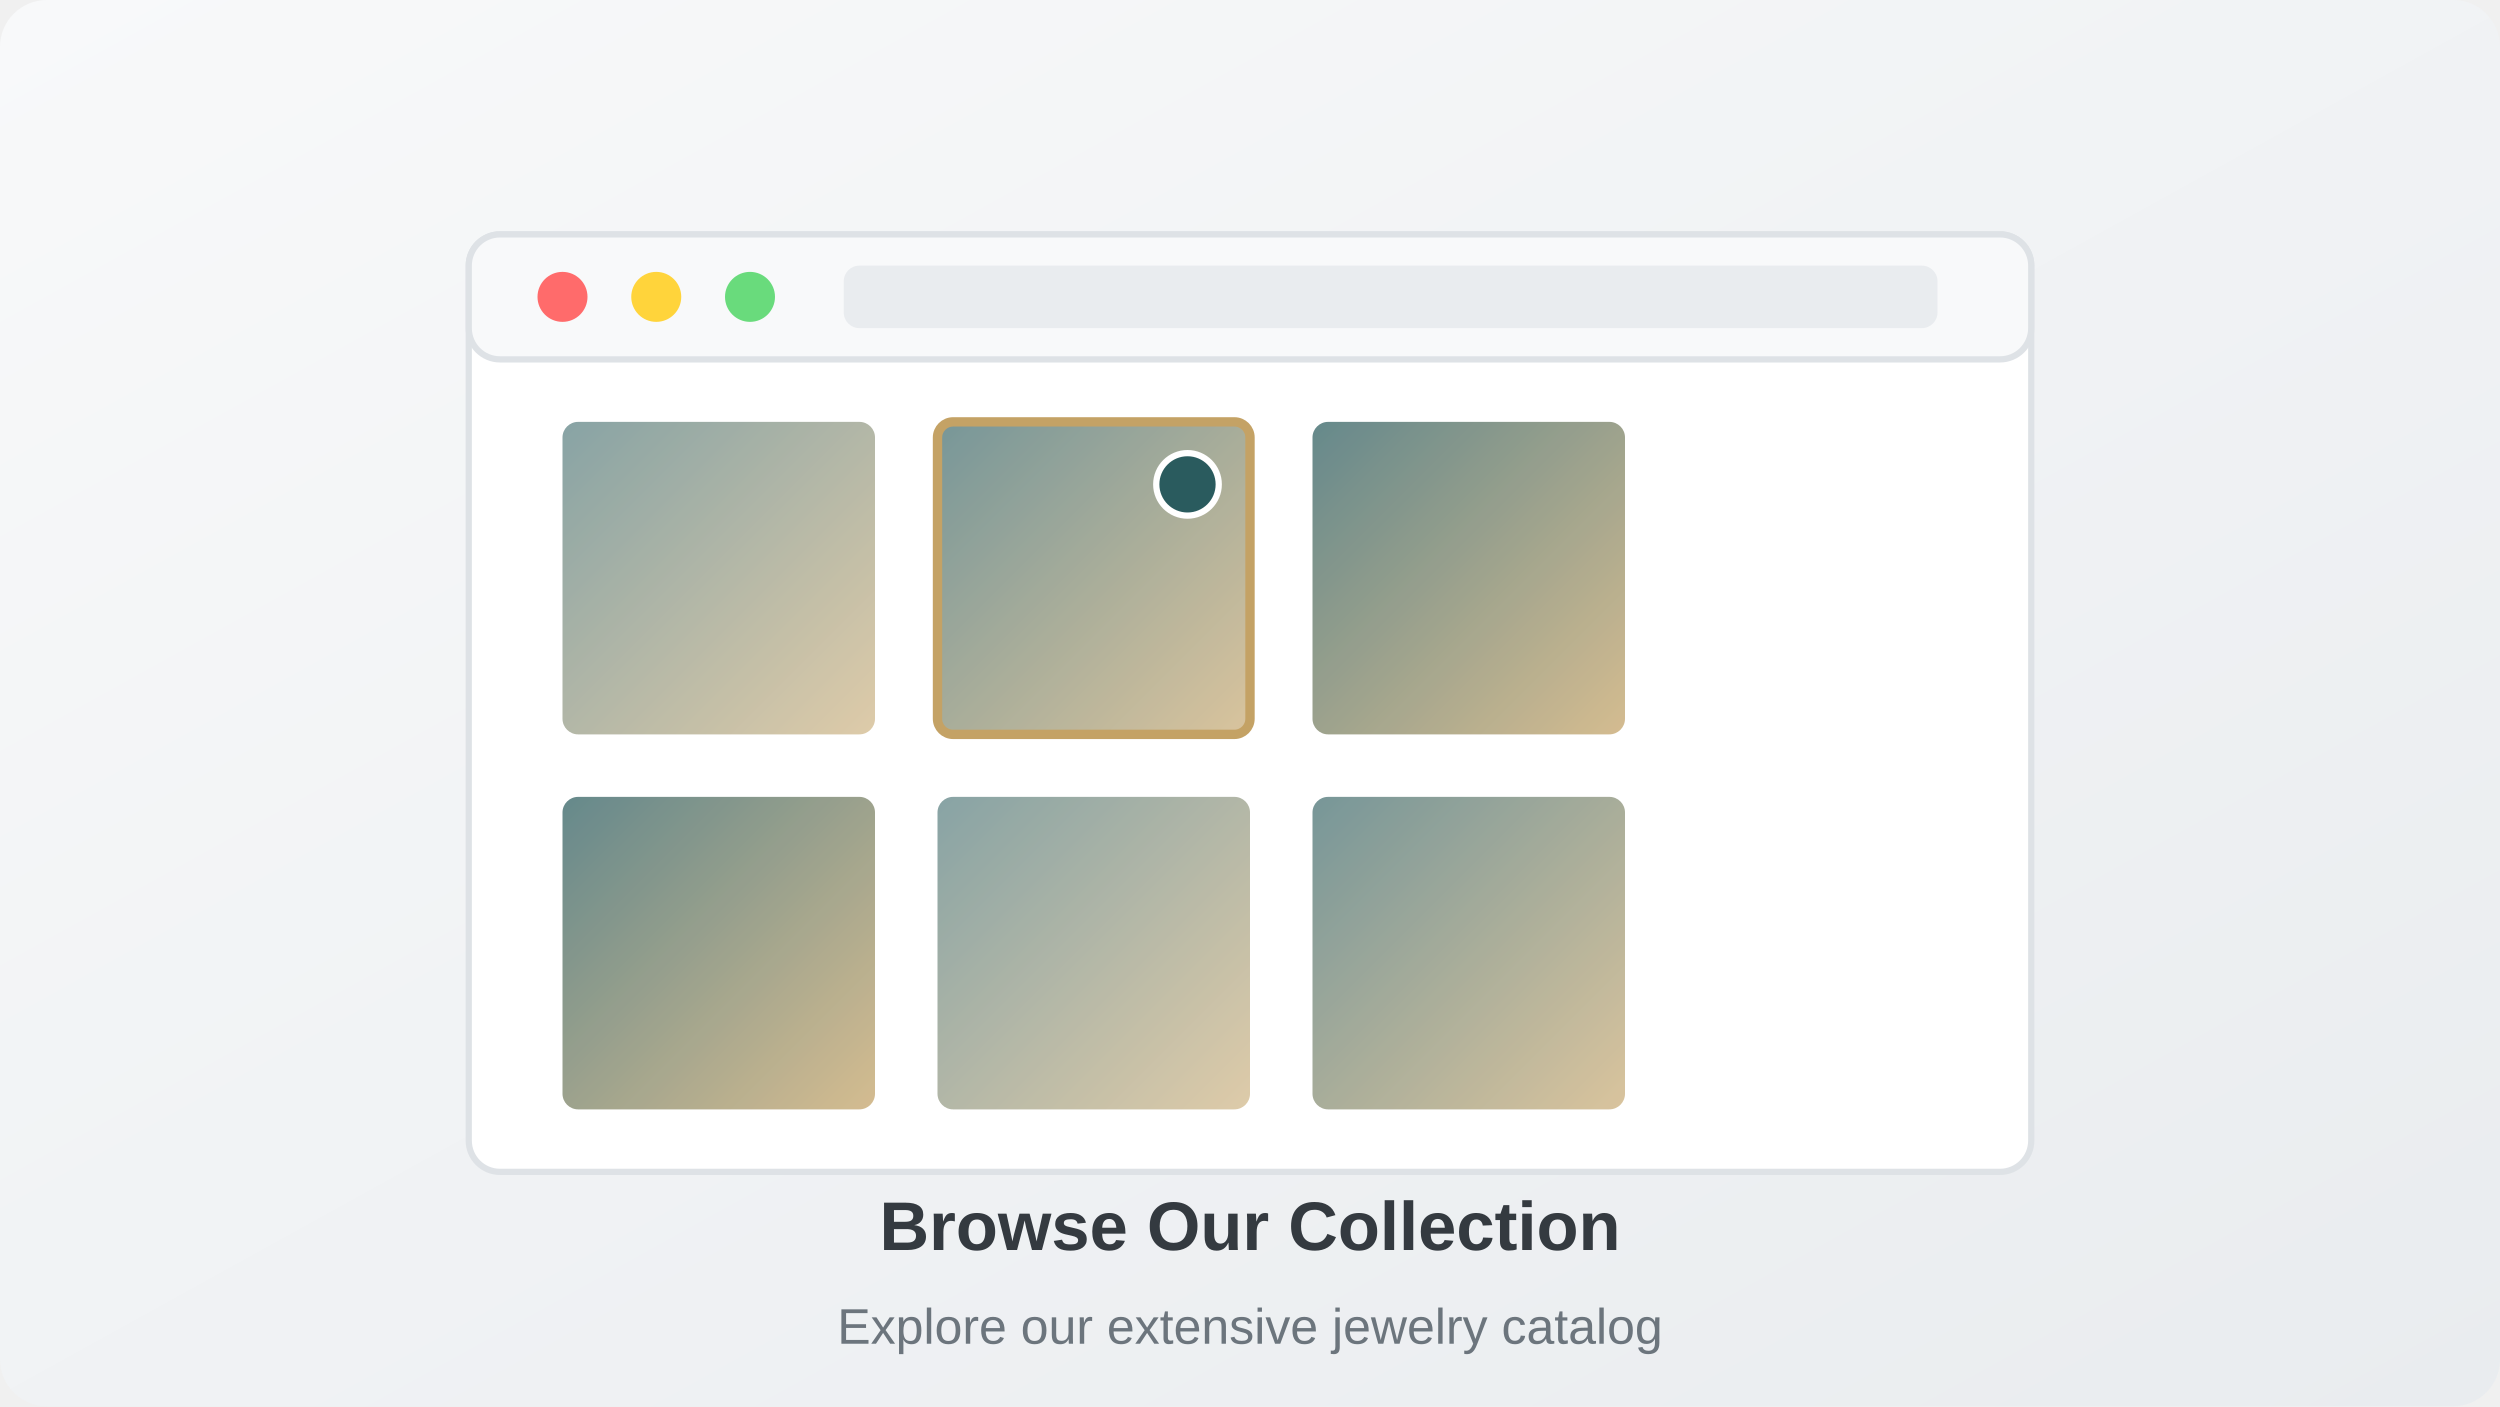
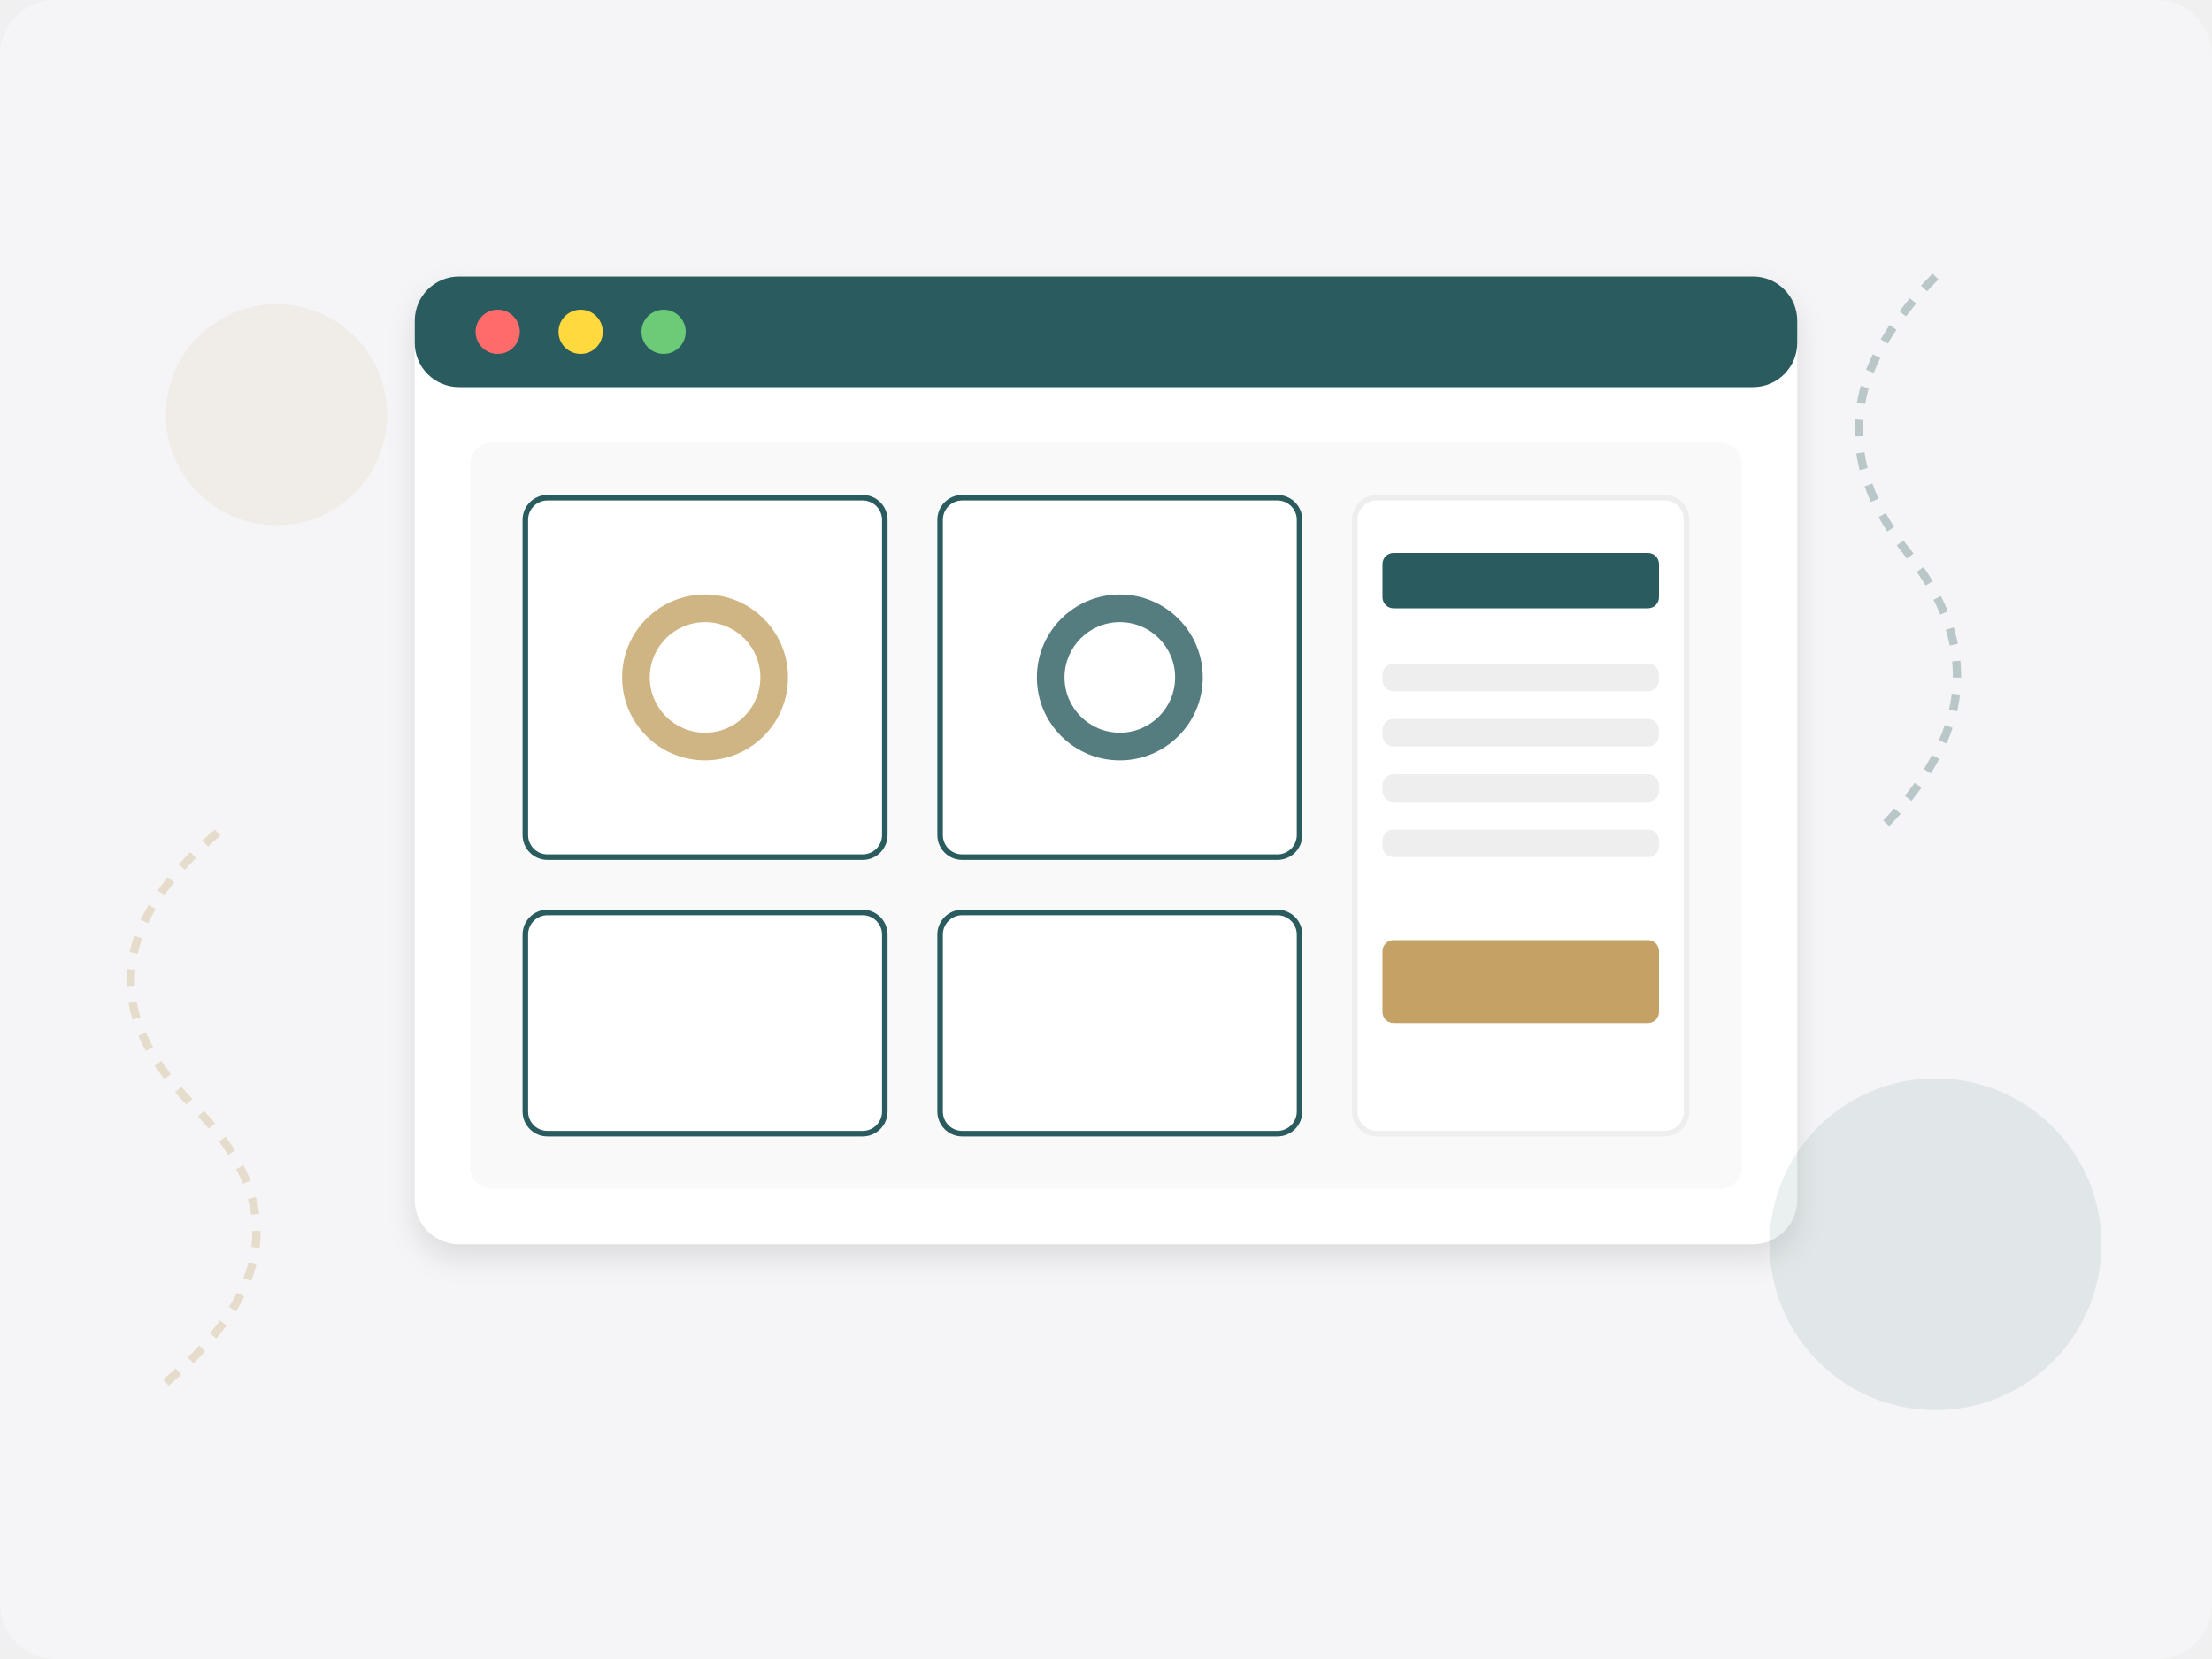
- <svg xmlns="http://www.w3.org/2000/svg" width="800" height="450" viewBox="0 0 800 450">
+ <svg xmlns="http://www.w3.org/2000/svg" width="800" height="600" viewBox="0 0 800 600" fill="none">
+   <rect width="800" height="600" rx="20" fill="#F5F5F7" />
+   <g filter="url(#filter0_d)">
+     <rect x="150" y="100" width="500" height="350" rx="16" fill="white" />
+     <rect x="150" y="100" width="500" height="40" rx="16" fill="#2A5B5E" />
+     <circle cx="180" cy="120" r="8" fill="#FF6B6B" />
+     <circle cx="210" cy="120" r="8" fill="#FFD93D" />
+     <circle cx="240" cy="120" r="8" fill="#6BCB77" />
+     <rect x="170" y="160" width="460" height="270" rx="8" fill="#F9F9F9" />
+     <rect x="190" y="180" width="130" height="130" rx="8" fill="#FFFFFF" stroke="#2A5B5E" stroke-width="2" />
+     <rect x="340" y="180" width="130" height="130" rx="8" fill="#FFFFFF" stroke="#2A5B5E" stroke-width="2" />
+     <rect x="190" y="330" width="130" height="80" rx="8" fill="#FFFFFF" stroke="#2A5B5E" stroke-width="2" />
+     <rect x="340" y="330" width="130" height="80" rx="8" fill="#FFFFFF" stroke="#2A5B5E" stroke-width="2" />
+     <circle cx="255" cy="245" r="30" fill="#C4A265" opacity="0.8" />
+     <circle cx="255" cy="245" r="20" fill="white" />
+     <circle cx="405" cy="245" r="30" fill="#2A5B5E" opacity="0.8" />
+     <circle cx="405" cy="245" r="20" fill="white" />
+     <rect x="490" y="180" width="120" height="230" rx="8" fill="#FFFFFF" stroke="#EEEEEE" stroke-width="2" />
+     <rect x="500" y="200" width="100" height="20" rx="4" fill="#2A5B5E" />
+     <rect x="500" y="240" width="100" height="10" rx="4" fill="#EEEEEE" />
+     <rect x="500" y="260" width="100" height="10" rx="4" fill="#EEEEEE" />
+     <rect x="500" y="280" width="100" height="10" rx="4" fill="#EEEEEE" />
+     <rect x="500" y="300" width="100" height="10" rx="4" fill="#EEEEEE" />
+     <rect x="500" y="340" width="100" height="30" rx="4" fill="#C4A265" />
+   </g>
+   <circle cx="100" cy="150" r="40" fill="#C4A265" opacity="0.1" />
+   <circle cx="700" cy="450" r="60" fill="#2A5B5E" opacity="0.1" />
+   <path d="M60,500 Q120,450 70,400 T80,300" stroke="#C4A265" stroke-width="3" stroke-dasharray="6 6" opacity="0.3" fill="none" />
+   <path d="M700,100 Q650,150 690,200 T680,300" stroke="#2A5B5E" stroke-width="3" stroke-dasharray="6 6" opacity="0.3" fill="none" />
  <defs>
-     <linearGradient id="bg-gradient" x1="0%" y1="0%" x2="100%" y2="100%">
-       <stop offset="0%" stop-color="#f8f9fa" stop-opacity="1" />
-       <stop offset="100%" stop-color="#e9ecef" stop-opacity="1" />
-     </linearGradient>
-     <linearGradient id="accent-gradient" x1="0%" y1="0%" x2="100%" y2="100%">
-       <stop offset="0%" stop-color="#2A5B5E" stop-opacity="0.8" />
-       <stop offset="100%" stop-color="#C4A265" stop-opacity="0.8" />
-     </linearGradient>
+     <filter id="filter0_d" x="140" y="95" width="520" height="370" filterUnits="userSpaceOnUse" color-interpolation-filters="sRGB">
+       <feFlood flood-opacity="0" result="BackgroundImageFix" />
+       <feColorMatrix in="SourceAlpha" type="matrix" values="0 0 0 0 0 0 0 0 0 0 0 0 0 0 0 0 0 0 127 0" />
+       <feOffset dy="5" />
+       <feGaussianBlur stdDeviation="5" />
+       <feColorMatrix type="matrix" values="0 0 0 0 0 0 0 0 0 0 0 0 0 0 0 0 0 0 0.1 0" />
+       <feBlend mode="normal" in2="BackgroundImageFix" result="effect1_dropShadow" />
+       <feBlend mode="normal" in="SourceGraphic" in2="effect1_dropShadow" result="shape" />
+     </filter>
  </defs>
-   <rect width="800" height="450" fill="url(#bg-gradient)" rx="15" ry="15" />
-   <rect x="150" y="75" width="500" height="300" rx="10" ry="10" fill="white" stroke="#dee2e6" stroke-width="2" />
-   <rect x="150" y="75" width="500" height="40" rx="10" ry="10" fill="#f8f9fa" stroke="#dee2e6" stroke-width="2" />
-   <circle cx="180" cy="95" r="8" fill="#ff6b6b" />
-   <circle cx="210" cy="95" r="8" fill="#ffd43b" />
-   <circle cx="240" cy="95" r="8" fill="#69db7c" />
-   <rect x="270" y="85" width="350" height="20" rx="5" ry="5" fill="#e9ecef" />
-   <g transform="translate(180, 135)">
-     <rect x="0" y="0" width="100" height="100" rx="5" ry="5" fill="url(#accent-gradient)" opacity="0.7" />
-     <rect x="120" y="0" width="100" height="100" rx="5" ry="5" fill="url(#accent-gradient)" opacity="0.8" />
-     <rect x="240" y="0" width="100" height="100" rx="5" ry="5" fill="url(#accent-gradient)" opacity="0.9" />
-     <rect x="0" y="120" width="100" height="100" rx="5" ry="5" fill="url(#accent-gradient)" opacity="0.9" />
-     <rect x="120" y="120" width="100" height="100" rx="5" ry="5" fill="url(#accent-gradient)" opacity="0.7" />
-     <rect x="240" y="120" width="100" height="100" rx="5" ry="5" fill="url(#accent-gradient)" opacity="0.8" />
-     <rect x="120" y="0" width="100" height="100" rx="5" ry="5" stroke="#C4A265" stroke-width="3" fill="none" />
-     <circle cx="200" cy="20" r="10" fill="#2A5B5E" stroke="white" stroke-width="2" />
-   </g>
-   <text x="400" y="400" font-family="Arial" font-size="22" font-weight="bold" fill="#343a40" text-anchor="middle">Browse Our Collection</text>
-   <text x="400" y="430" font-family="Arial" font-size="16" fill="#6c757d" text-anchor="middle">Explore our extensive jewelry catalog</text>
</svg>
